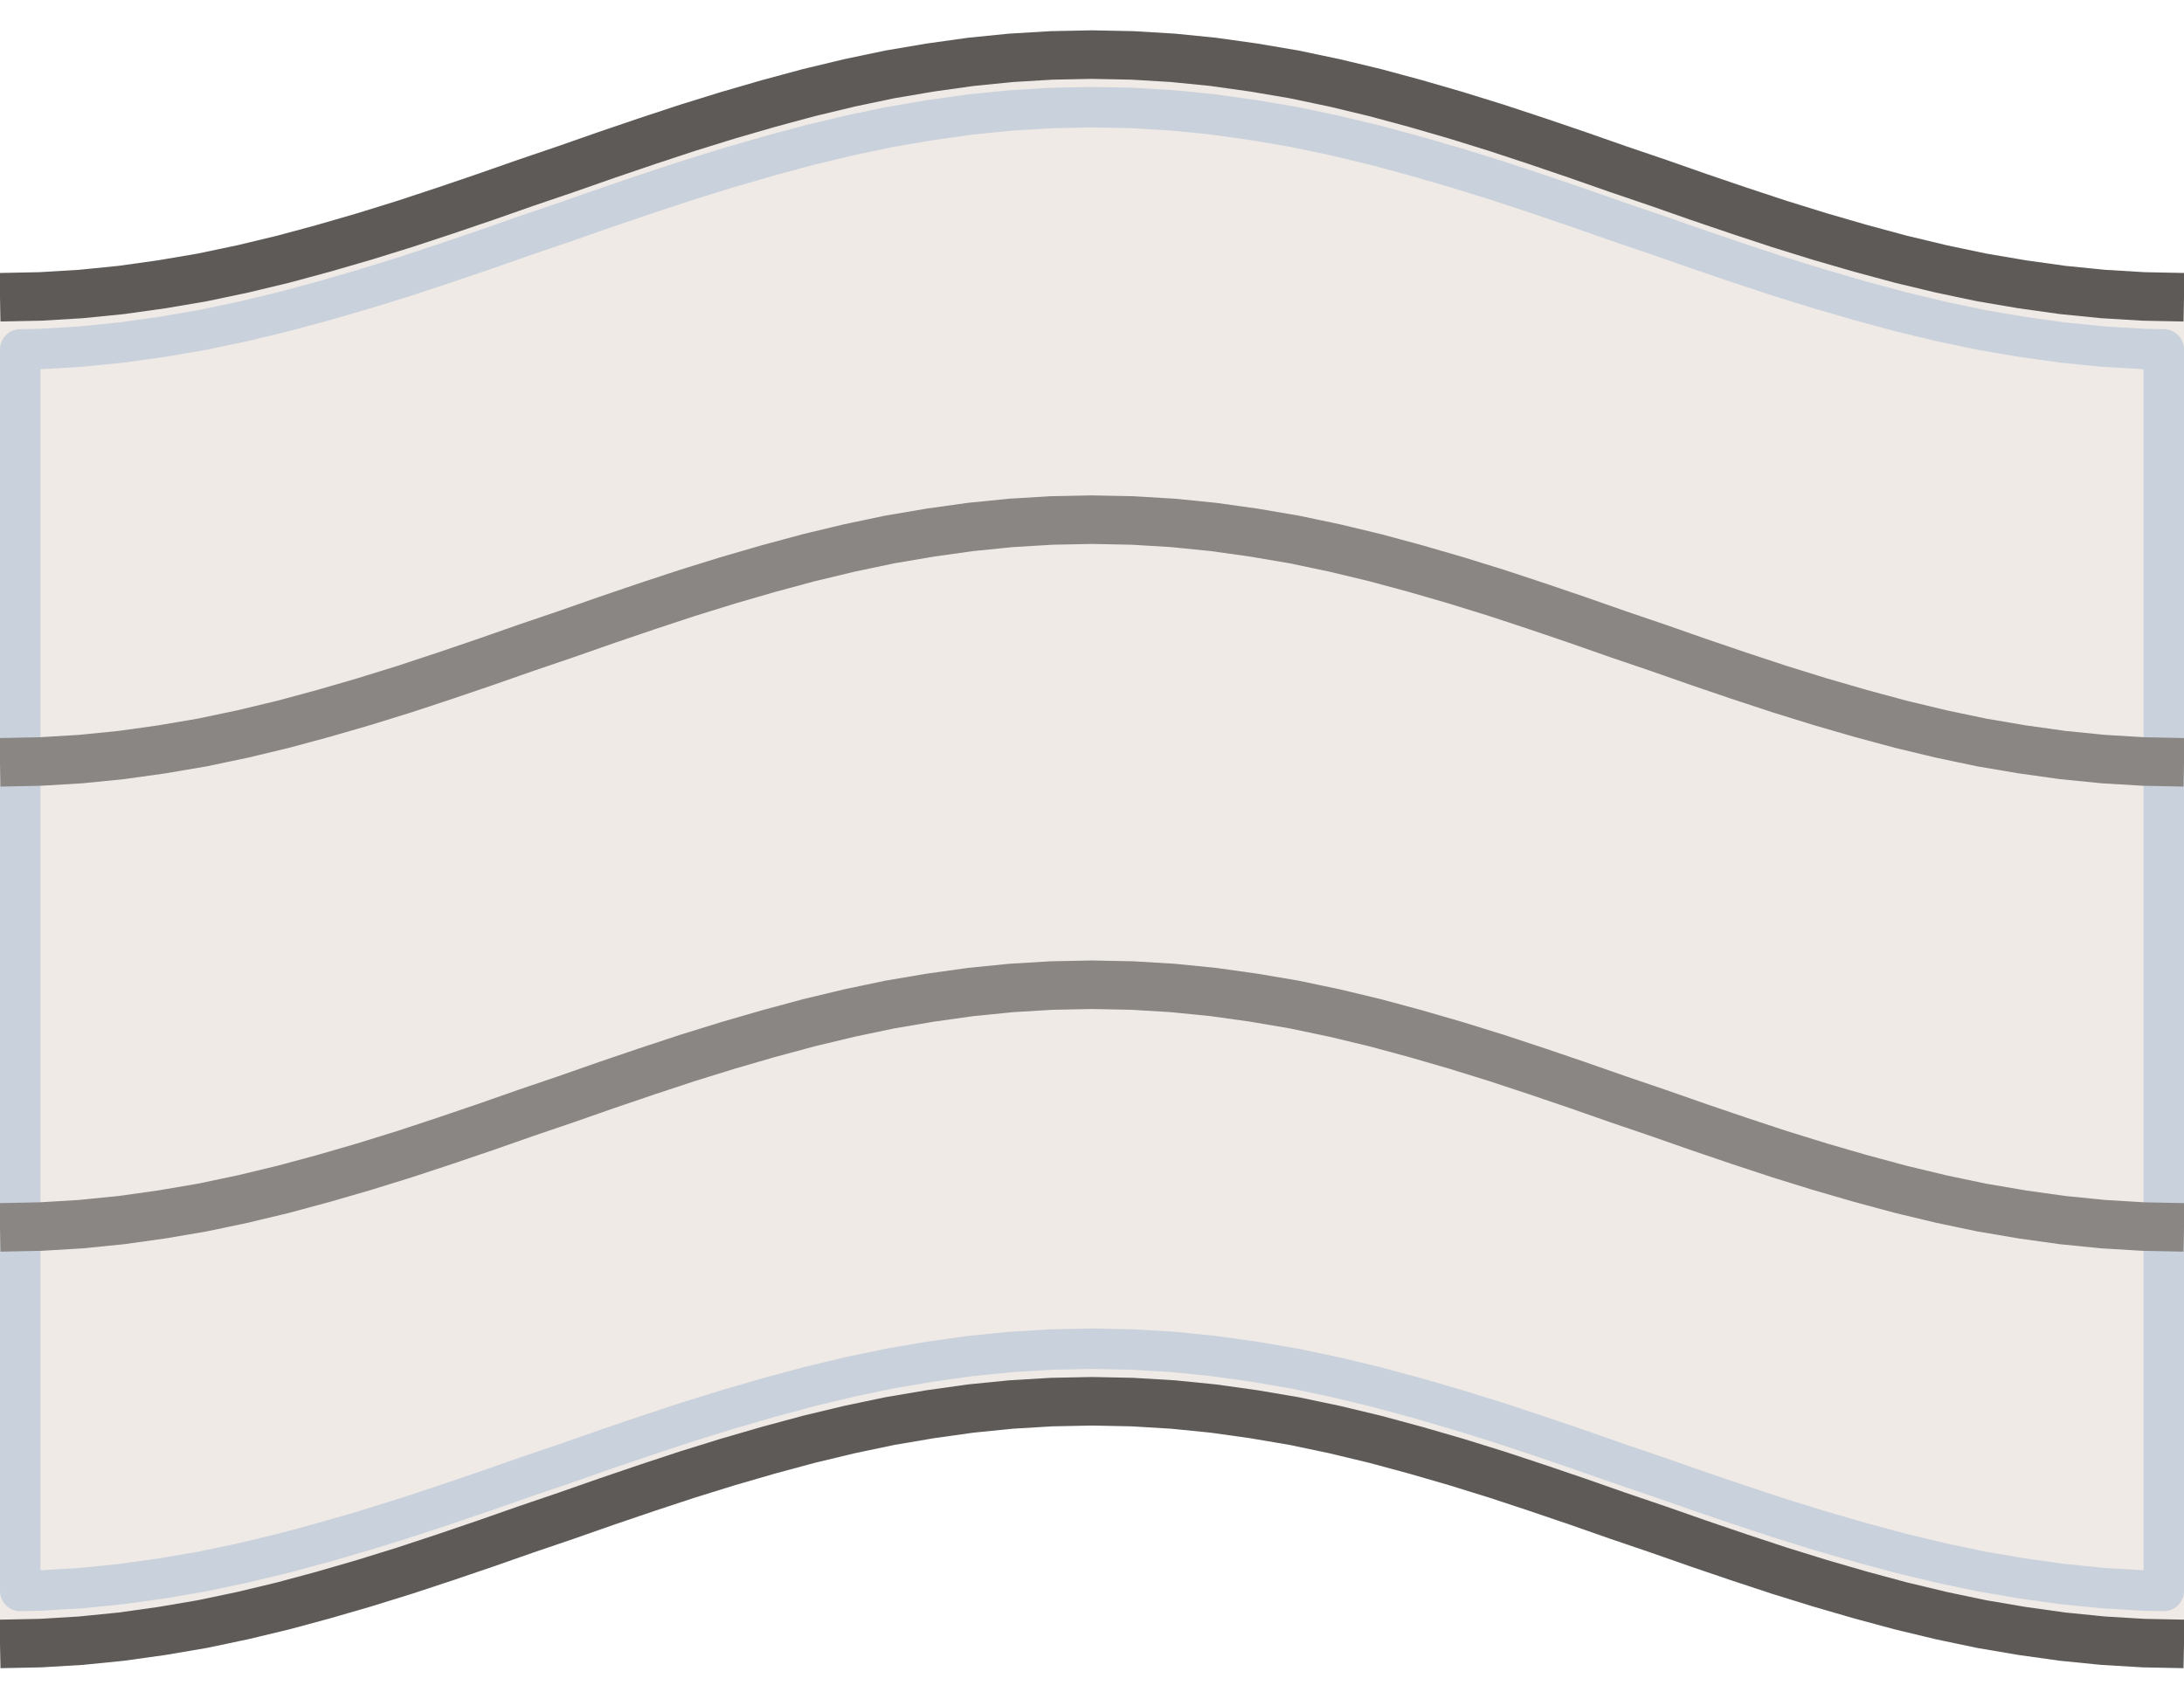
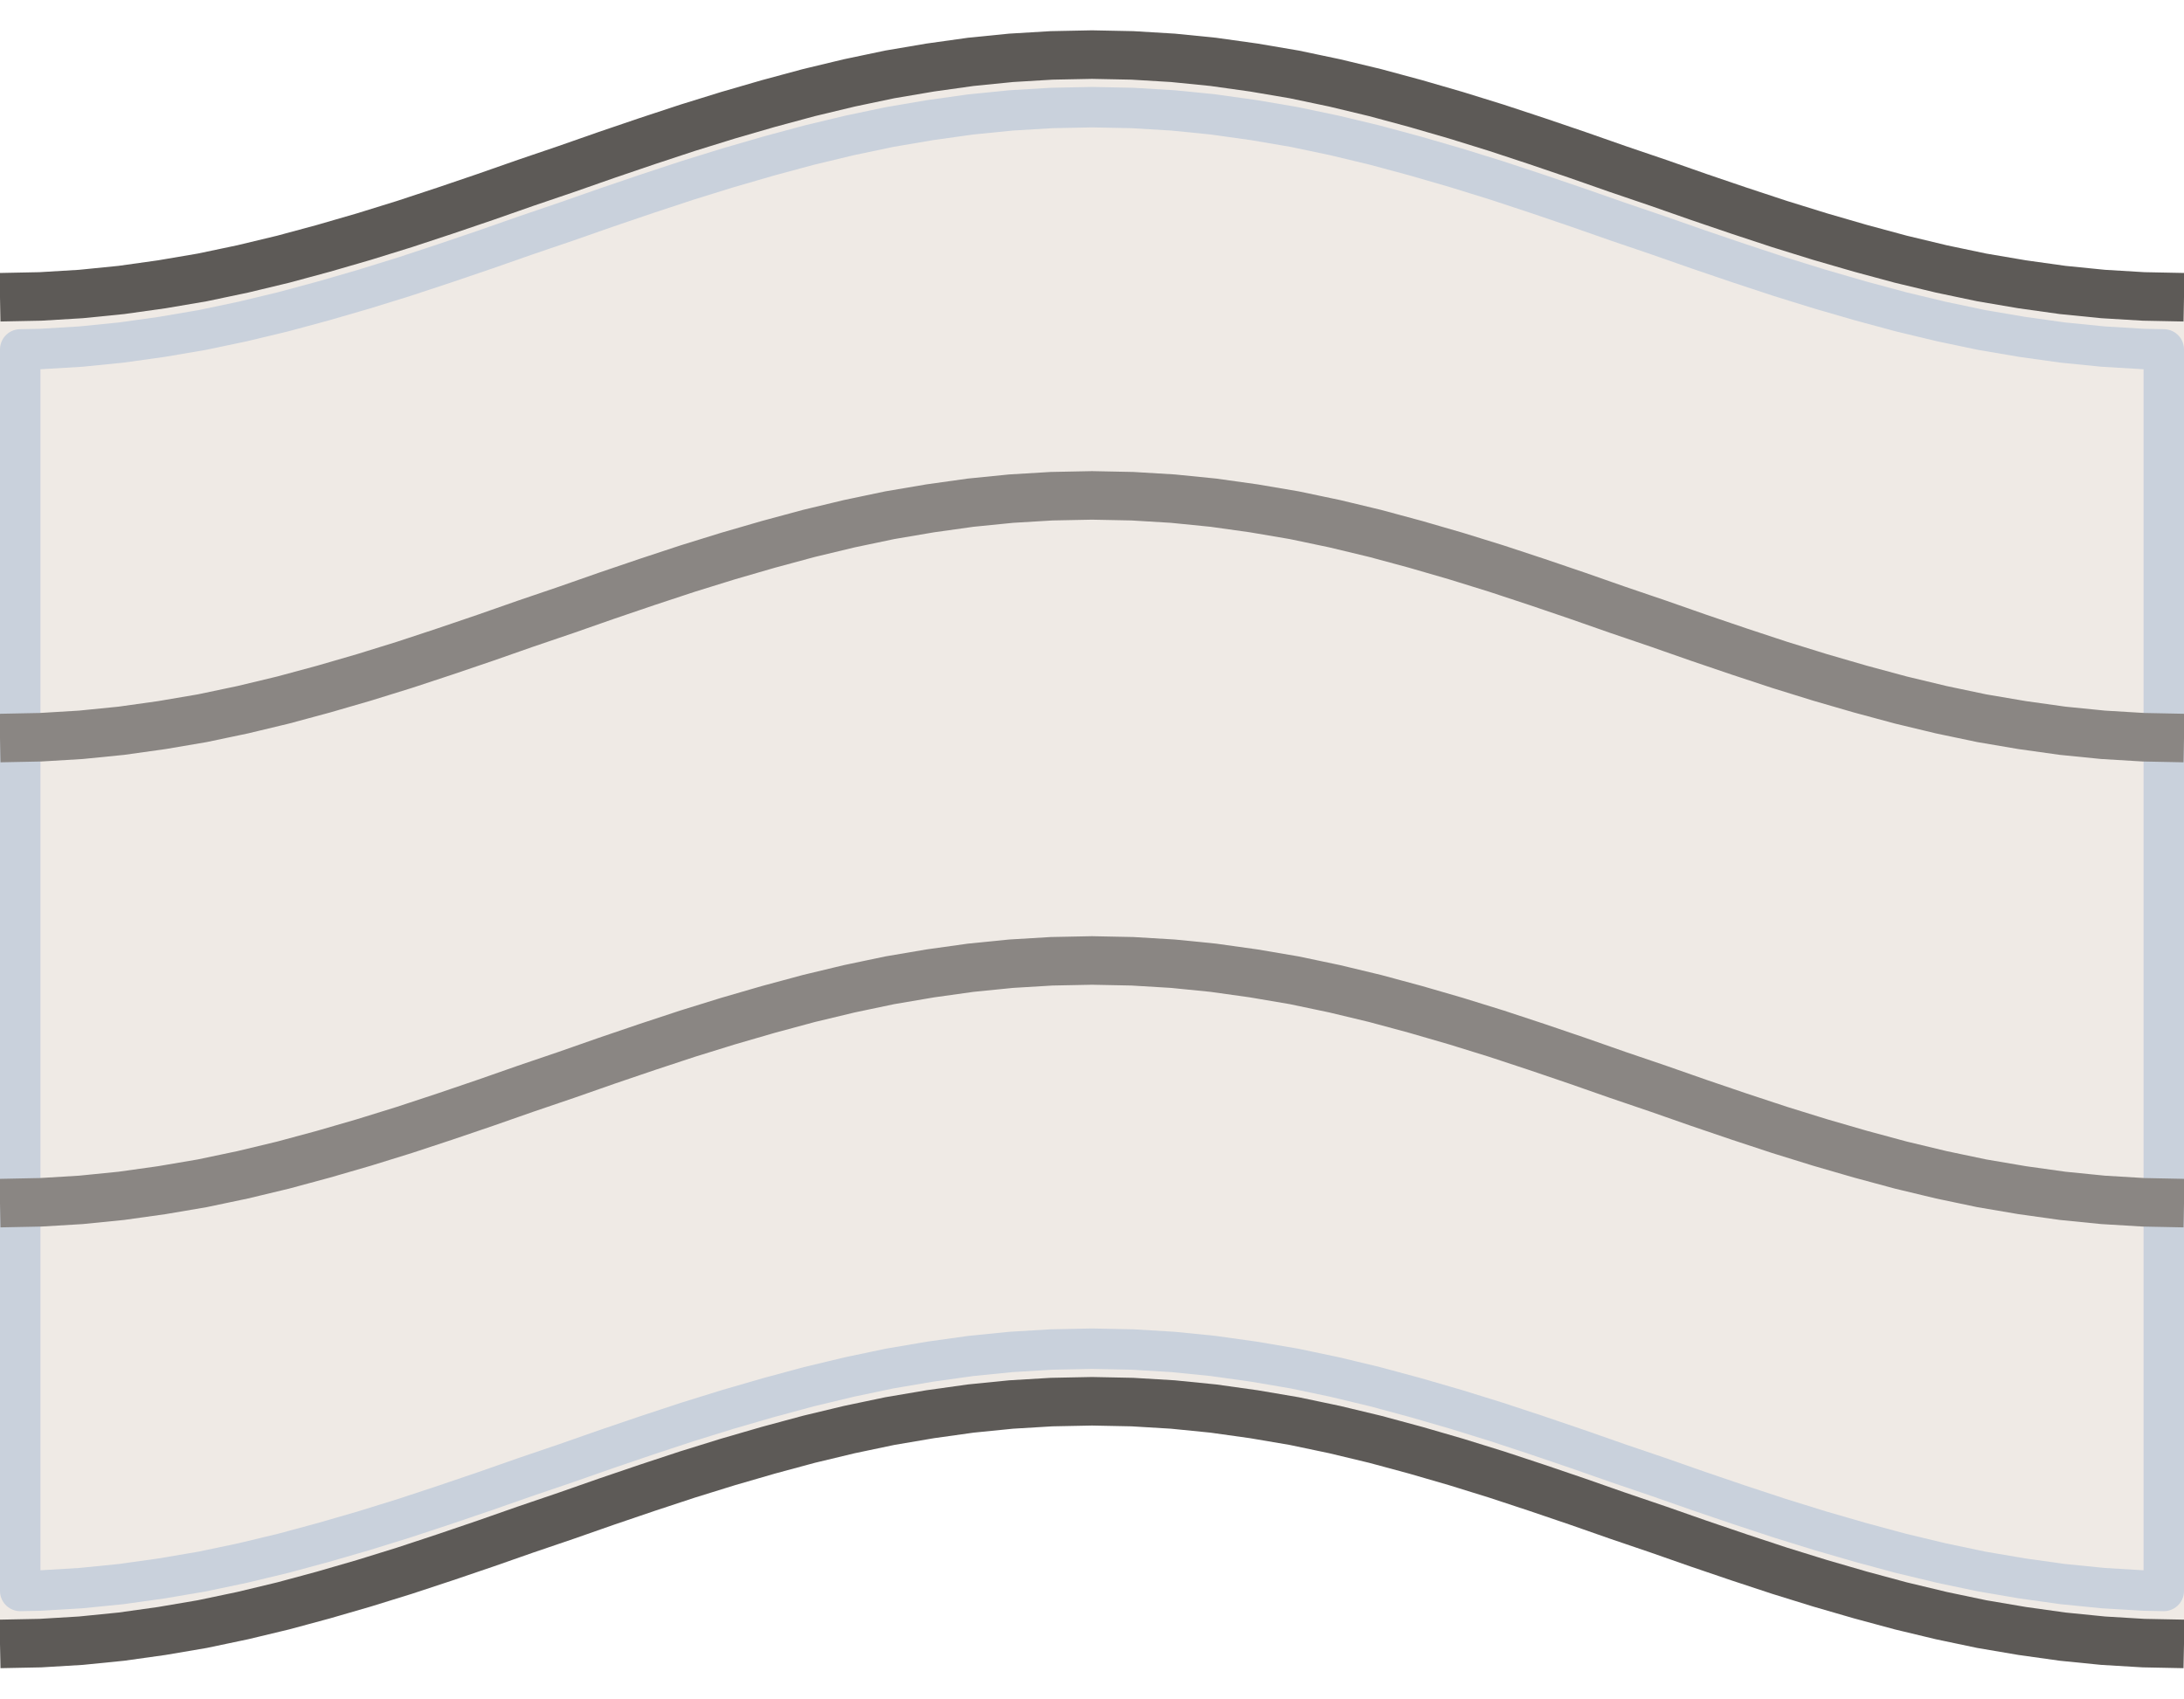
<svg xmlns="http://www.w3.org/2000/svg" width="54" height="42" viewBox="-27.0 -21.0 54 42">
  <path d="M -27.00 -13.65 L -26.00 -13.67 L -25.00 -13.73 L -24.00 -13.83 L -23.00 -13.97 L -22.00 -14.14 L -21.00 -14.35 L -20.00 -14.59 L -19.00 -14.86 L -18.00 -15.15 L -17.00 -15.46 L -16.00 -15.79 L -15.00 -16.13 L -14.00 -16.48 L -13.00 -16.82 L -12.00 -17.17 L -11.00 -17.51 L -10.00 -17.84 L -9.00 -18.15 L -8.00 -18.44 L -7.00 -18.71 L -6.00 -18.95 L -5.00 -19.16 L -4.00 -19.33 L -3.00 -19.47 L -2.00 -19.57 L -1.00 -19.63 L 0.00 -19.65 L 1.00 -19.63 L 2.00 -19.57 L 3.00 -19.47 L 4.00 -19.33 L 5.00 -19.16 L 6.00 -18.95 L 7.00 -18.71 L 8.00 -18.44 L 9.00 -18.15 L 10.00 -17.84 L 11.00 -17.51 L 12.00 -17.17 L 13.00 -16.82 L 14.00 -16.48 L 15.00 -16.13 L 16.00 -15.79 L 17.00 -15.46 L 18.00 -15.15 L 19.00 -14.86 L 20.00 -14.59 L 21.00 -14.35 L 22.00 -14.14 L 23.00 -13.97 L 24.00 -13.83 L 25.00 -13.73 L 26.00 -13.67 L 27.00 -13.65 L 27.00 19.65 L 26.00 19.63 L 25.00 19.57 L 24.00 19.47 L 23.00 19.33 L 22.00 19.16 L 21.00 18.95 L 20.00 18.71 L 19.00 18.44 L 18.00 18.15 L 17.00 17.84 L 16.00 17.51 L 15.00 17.17 L 14.00 16.82 L 13.00 16.48 L 12.00 16.13 L 11.00 15.79 L 10.00 15.46 L 9.00 15.15 L 8.00 14.86 L 7.00 14.59 L 6.00 14.35 L 5.00 14.14 L 4.00 13.97 L 3.00 13.83 L 2.00 13.73 L 1.00 13.67 L 0.00 13.65 L -1.00 13.67 L -2.00 13.73 L -3.00 13.83 L -4.00 13.97 L -5.00 14.14 L -6.00 14.35 L -7.00 14.59 L -8.00 14.86 L -9.00 15.15 L -10.00 15.46 L -11.00 15.79 L -12.00 16.13 L -13.00 16.48 L -14.00 16.82 L -15.00 17.17 L -16.00 17.51 L -17.00 17.84 L -18.00 18.15 L -19.00 18.44 L -20.00 18.71 L -21.00 18.95 L -22.00 19.16 L -23.00 19.33 L -24.00 19.47 L -25.00 19.57 L -26.00 19.63 L -27.00 19.65 Z" fill="#efeae5" />
  <path d="M -26.50 -12.36 L -26.00 -12.37 L -25.00 -12.43 L -24.00 -12.53 L -23.00 -12.67 L -22.00 -12.84 L -21.00 -13.05 L -20.00 -13.29 L -19.00 -13.56 L -18.00 -13.85 L -17.00 -14.16 L -16.00 -14.49 L -15.00 -14.83 L -14.00 -15.18 L -13.00 -15.52 L -12.00 -15.87 L -11.00 -16.21 L -10.00 -16.54 L -9.00 -16.85 L -8.00 -17.14 L -7.00 -17.41 L -6.00 -17.65 L -5.00 -17.86 L -4.00 -18.03 L -3.00 -18.17 L -2.00 -18.27 L -1.00 -18.33 L 0.00 -18.35 L 1.00 -18.33 L 2.00 -18.27 L 3.00 -18.17 L 4.00 -18.03 L 5.00 -17.86 L 6.00 -17.65 L 7.00 -17.41 L 8.00 -17.14 L 9.00 -16.85 L 10.00 -16.54 L 11.00 -16.21 L 12.00 -15.87 L 13.00 -15.52 L 14.00 -15.18 L 15.00 -14.83 L 16.00 -14.49 L 17.00 -14.16 L 18.00 -13.85 L 19.00 -13.56 L 20.00 -13.29 L 21.00 -13.05 L 22.00 -12.84 L 23.00 -12.67 L 24.00 -12.53 L 25.00 -12.43 L 26.00 -12.37 L 26.50 -12.36 L 26.50 18.34 L 26.00 18.33 L 25.00 18.27 L 24.00 18.17 L 23.00 18.03 L 22.00 17.86 L 21.00 17.65 L 20.00 17.41 L 19.00 17.14 L 18.00 16.85 L 17.00 16.54 L 16.00 16.21 L 15.00 15.87 L 14.00 15.52 L 13.00 15.18 L 12.00 14.83 L 11.00 14.49 L 10.00 14.16 L 9.00 13.85 L 8.00 13.56 L 7.00 13.29 L 6.00 13.05 L 5.00 12.84 L 4.00 12.67 L 3.00 12.53 L 2.00 12.43 L 1.00 12.37 L 0.00 12.35 L -1.00 12.37 L -2.00 12.43 L -3.00 12.53 L -4.00 12.67 L -5.00 12.84 L -6.00 13.05 L -7.00 13.29 L -8.00 13.56 L -9.00 13.85 L -10.00 14.16 L -11.00 14.49 L -12.00 14.83 L -13.00 15.18 L -14.00 15.52 L -15.00 15.87 L -16.00 16.21 L -17.00 16.54 L -18.00 16.85 L -19.00 17.14 L -20.00 17.41 L -21.00 17.65 L -22.00 17.86 L -23.00 18.03 L -24.00 18.17 L -25.00 18.27 L -26.00 18.33 L -26.50 18.34 Z" fill="none" stroke="#c9d1dc" stroke-width="1.0" stroke-linejoin="round" />
  <path d="M -27.00 -13.65 L -26.00 -13.67 L -25.00 -13.73 L -24.00 -13.83 L -23.00 -13.97 L -22.00 -14.14 L -21.00 -14.35 L -20.00 -14.59 L -19.00 -14.86 L -18.00 -15.15 L -17.00 -15.46 L -16.00 -15.79 L -15.00 -16.13 L -14.00 -16.48 L -13.00 -16.82 L -12.00 -17.17 L -11.00 -17.51 L -10.00 -17.84 L -9.00 -18.15 L -8.00 -18.44 L -7.00 -18.71 L -6.00 -18.95 L -5.00 -19.16 L -4.00 -19.33 L -3.00 -19.47 L -2.00 -19.57 L -1.00 -19.63 L 0.00 -19.65 L 1.00 -19.63 L 2.00 -19.57 L 3.00 -19.47 L 4.00 -19.33 L 5.00 -19.16 L 6.00 -18.95 L 7.00 -18.71 L 8.00 -18.44 L 9.00 -18.15 L 10.00 -17.84 L 11.00 -17.51 L 12.00 -17.17 L 13.00 -16.82 L 14.00 -16.48 L 15.00 -16.13 L 16.00 -15.79 L 17.00 -15.46 L 18.00 -15.15 L 19.00 -14.86 L 20.00 -14.59 L 21.00 -14.35 L 22.00 -14.14 L 23.00 -13.97 L 24.00 -13.83 L 25.00 -13.73 L 26.00 -13.67 L 27.00 -13.65" fill="none" stroke="#5d5a57" stroke-width="1.2" />
  <path d="M -27.00 19.65 L -26.00 19.63 L -25.00 19.57 L -24.00 19.47 L -23.00 19.33 L -22.00 19.16 L -21.00 18.95 L -20.00 18.71 L -19.00 18.44 L -18.00 18.15 L -17.00 17.84 L -16.00 17.51 L -15.00 17.17 L -14.00 16.82 L -13.00 16.48 L -12.00 16.13 L -11.00 15.79 L -10.00 15.46 L -9.00 15.15 L -8.00 14.86 L -7.00 14.59 L -6.00 14.35 L -5.00 14.14 L -4.00 13.97 L -3.00 13.83 L -2.00 13.73 L -1.00 13.67 L 0.00 13.65 L 1.00 13.67 L 2.00 13.73 L 3.00 13.83 L 4.00 13.97 L 5.00 14.14 L 6.00 14.35 L 7.00 14.59 L 8.00 14.86 L 9.00 15.15 L 10.00 15.46 L 11.00 15.79 L 12.00 16.13 L 13.00 16.48 L 14.00 16.82 L 15.00 17.17 L 16.00 17.51 L 17.00 17.84 L 18.00 18.15 L 19.00 18.44 L 20.00 18.71 L 21.00 18.95 L 22.00 19.16 L 23.00 19.33 L 24.00 19.47 L 25.00 19.57 L 26.00 19.63 L 27.00 19.65" fill="none" stroke="#5d5a57" stroke-width="1.2" />
-   <path d="M -27.00 -2.15 L -26.00 -2.17 L -25.00 -2.23 L -24.00 -2.33 L -23.00 -2.47 L -22.00 -2.64 L -21.00 -2.85 L -20.00 -3.09 L -19.00 -3.36 L -18.00 -3.65 L -17.00 -3.96 L -16.00 -4.29 L -15.00 -4.63 L -14.00 -4.98 L -13.00 -5.32 L -12.00 -5.67 L -11.00 -6.01 L -10.00 -6.34 L -9.00 -6.65 L -8.00 -6.94 L -7.00 -7.21 L -6.00 -7.45 L -5.00 -7.66 L -4.00 -7.83 L -3.00 -7.97 L -2.00 -8.07 L -1.00 -8.13 L 0.00 -8.15 L 1.00 -8.13 L 2.00 -8.07 L 3.00 -7.97 L 4.00 -7.83 L 5.00 -7.66 L 6.00 -7.45 L 7.00 -7.21 L 8.00 -6.94 L 9.00 -6.65 L 10.00 -6.34 L 11.00 -6.01 L 12.00 -5.67 L 13.00 -5.32 L 14.00 -4.98 L 15.00 -4.63 L 16.00 -4.29 L 17.00 -3.96 L 18.00 -3.65 L 19.00 -3.36 L 20.00 -3.09 L 21.00 -2.85 L 22.00 -2.64 L 23.00 -2.47 L 24.00 -2.33 L 25.00 -2.23 L 26.00 -2.17 L 27.00 -2.15" fill="none" stroke="#8a8683" stroke-width="1.2" />
-   <path d="M -27.00 9.35 L -26.00 9.33 L -25.00 9.27 L -24.00 9.17 L -23.00 9.03 L -22.00 8.86 L -21.00 8.65 L -20.00 8.41 L -19.00 8.14 L -18.00 7.85 L -17.00 7.54 L -16.00 7.21 L -15.00 6.87 L -14.00 6.52 L -13.00 6.18 L -12.00 5.83 L -11.00 5.49 L -10.00 5.16 L -9.00 4.85 L -8.00 4.56 L -7.00 4.29 L -6.00 4.05 L -5.00 3.84 L -4.00 3.67 L -3.00 3.53 L -2.00 3.43 L -1.00 3.37 L 0.00 3.35 L 1.00 3.37 L 2.00 3.43 L 3.00 3.53 L 4.00 3.67 L 5.00 3.84 L 6.00 4.05 L 7.00 4.29 L 8.00 4.56 L 9.00 4.85 L 10.00 5.16 L 11.00 5.49 L 12.00 5.83 L 13.00 6.18 L 14.00 6.52 L 15.00 6.87 L 16.00 7.21 L 17.00 7.54 L 18.00 7.85 L 19.00 8.14 L 20.00 8.41 L 21.00 8.65 L 22.00 8.86 L 23.00 9.03 L 24.00 9.17 L 25.00 9.27 L 26.00 9.33 L 27.00 9.35" fill="none" stroke="#8a8683" stroke-width="1.2" />
+   <path d="M -27.00 -2.75 L -26.00 -2.77 L -25.00 -2.83 L -24.00 -2.93 L -23.00 -3.07 L -22.00 -3.24 L -21.00 -3.45 L -20.00 -3.69 L -19.00 -3.96 L -18.00 -4.25 L -17.00 -4.56 L -16.00 -4.89 L -15.00 -5.23 L -14.00 -5.58 L -13.00 -5.92 L -12.00 -6.27 L -11.00 -6.61 L -10.00 -6.94 L -9.00 -7.25 L -8.00 -7.54 L -7.00 -7.81 L -6.00 -8.05 L -5.00 -8.26 L -4.00 -8.43 L -3.00 -8.57 L -2.00 -8.67 L -1.00 -8.73 L 0.00 -8.75 L 1.00 -8.73 L 2.00 -8.67 L 3.00 -8.57 L 4.00 -8.43 L 5.00 -8.26 L 6.00 -8.05 L 7.00 -7.81 L 8.00 -7.54 L 9.00 -7.25 L 10.00 -6.94 L 11.00 -6.61 L 12.00 -6.27 L 13.00 -5.92 L 14.00 -5.58 L 15.00 -5.23 L 16.00 -4.89 L 17.00 -4.56 L 18.00 -4.25 L 19.00 -3.96 L 20.00 -3.69 L 21.00 -3.45 L 22.00 -3.24 L 23.00 -3.07 L 24.00 -2.93 L 25.00 -2.83 L 26.00 -2.77 L 27.00 -2.75" fill="none" stroke="#8a8683" stroke-width="1.2" />
+   <path d="M -27.00 8.75 L -26.00 8.73 L -25.00 8.67 L -24.00 8.57 L -23.00 8.43 L -22.00 8.26 L -21.00 8.05 L -20.00 7.81 L -19.00 7.54 L -18.00 7.25 L -17.00 6.94 L -16.00 6.61 L -15.00 6.27 L -14.00 5.92 L -13.00 5.58 L -12.00 5.23 L -11.00 4.89 L -10.00 4.56 L -9.00 4.25 L -8.00 3.96 L -7.00 3.69 L -6.00 3.45 L -5.00 3.24 L -4.00 3.07 L -3.00 2.93 L -2.00 2.83 L -1.00 2.77 L 0.00 2.75 L 1.00 2.77 L 2.00 2.83 L 3.00 2.93 L 4.00 3.07 L 5.00 3.24 L 6.00 3.45 L 7.00 3.69 L 8.00 3.96 L 9.00 4.25 L 10.00 4.56 L 11.00 4.89 L 12.00 5.23 L 13.00 5.58 L 14.00 5.92 L 15.00 6.27 L 16.00 6.61 L 17.00 6.94 L 18.00 7.25 L 19.00 7.54 L 20.00 7.81 L 21.00 8.05 L 22.00 8.26 L 23.00 8.43 L 24.00 8.57 L 25.00 8.67 L 26.00 8.73 L 27.00 8.75" fill="none" stroke="#8a8683" stroke-width="1.2" />
</svg>
